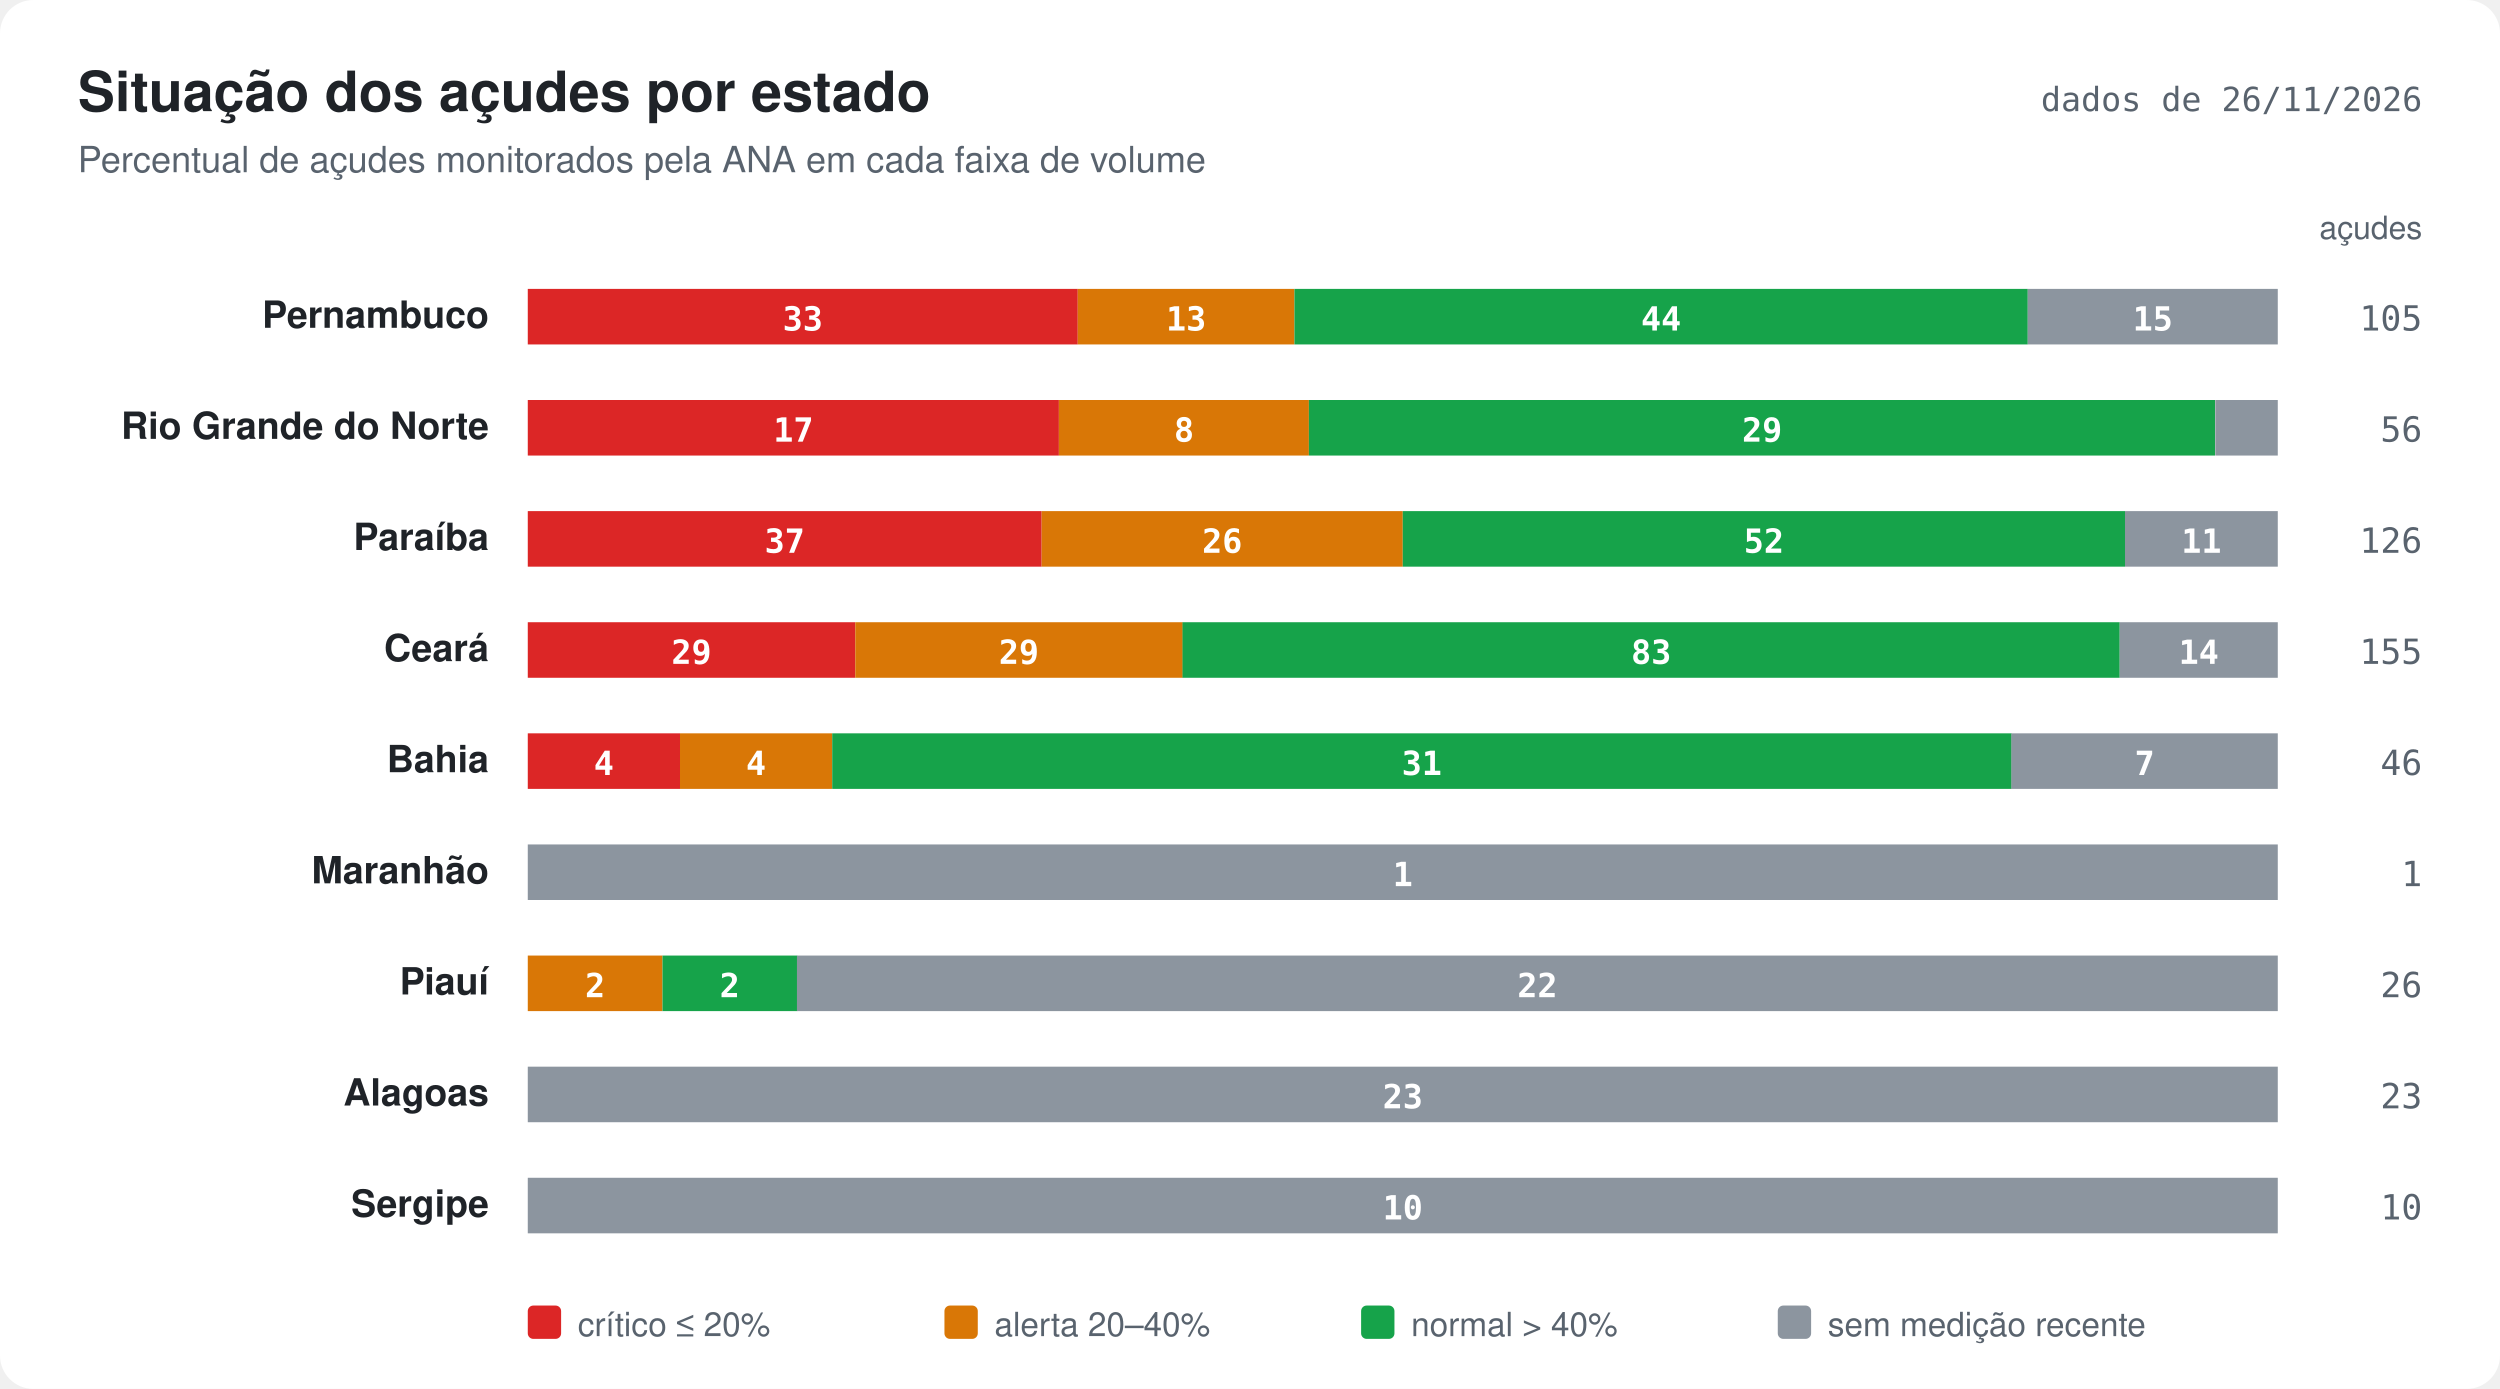
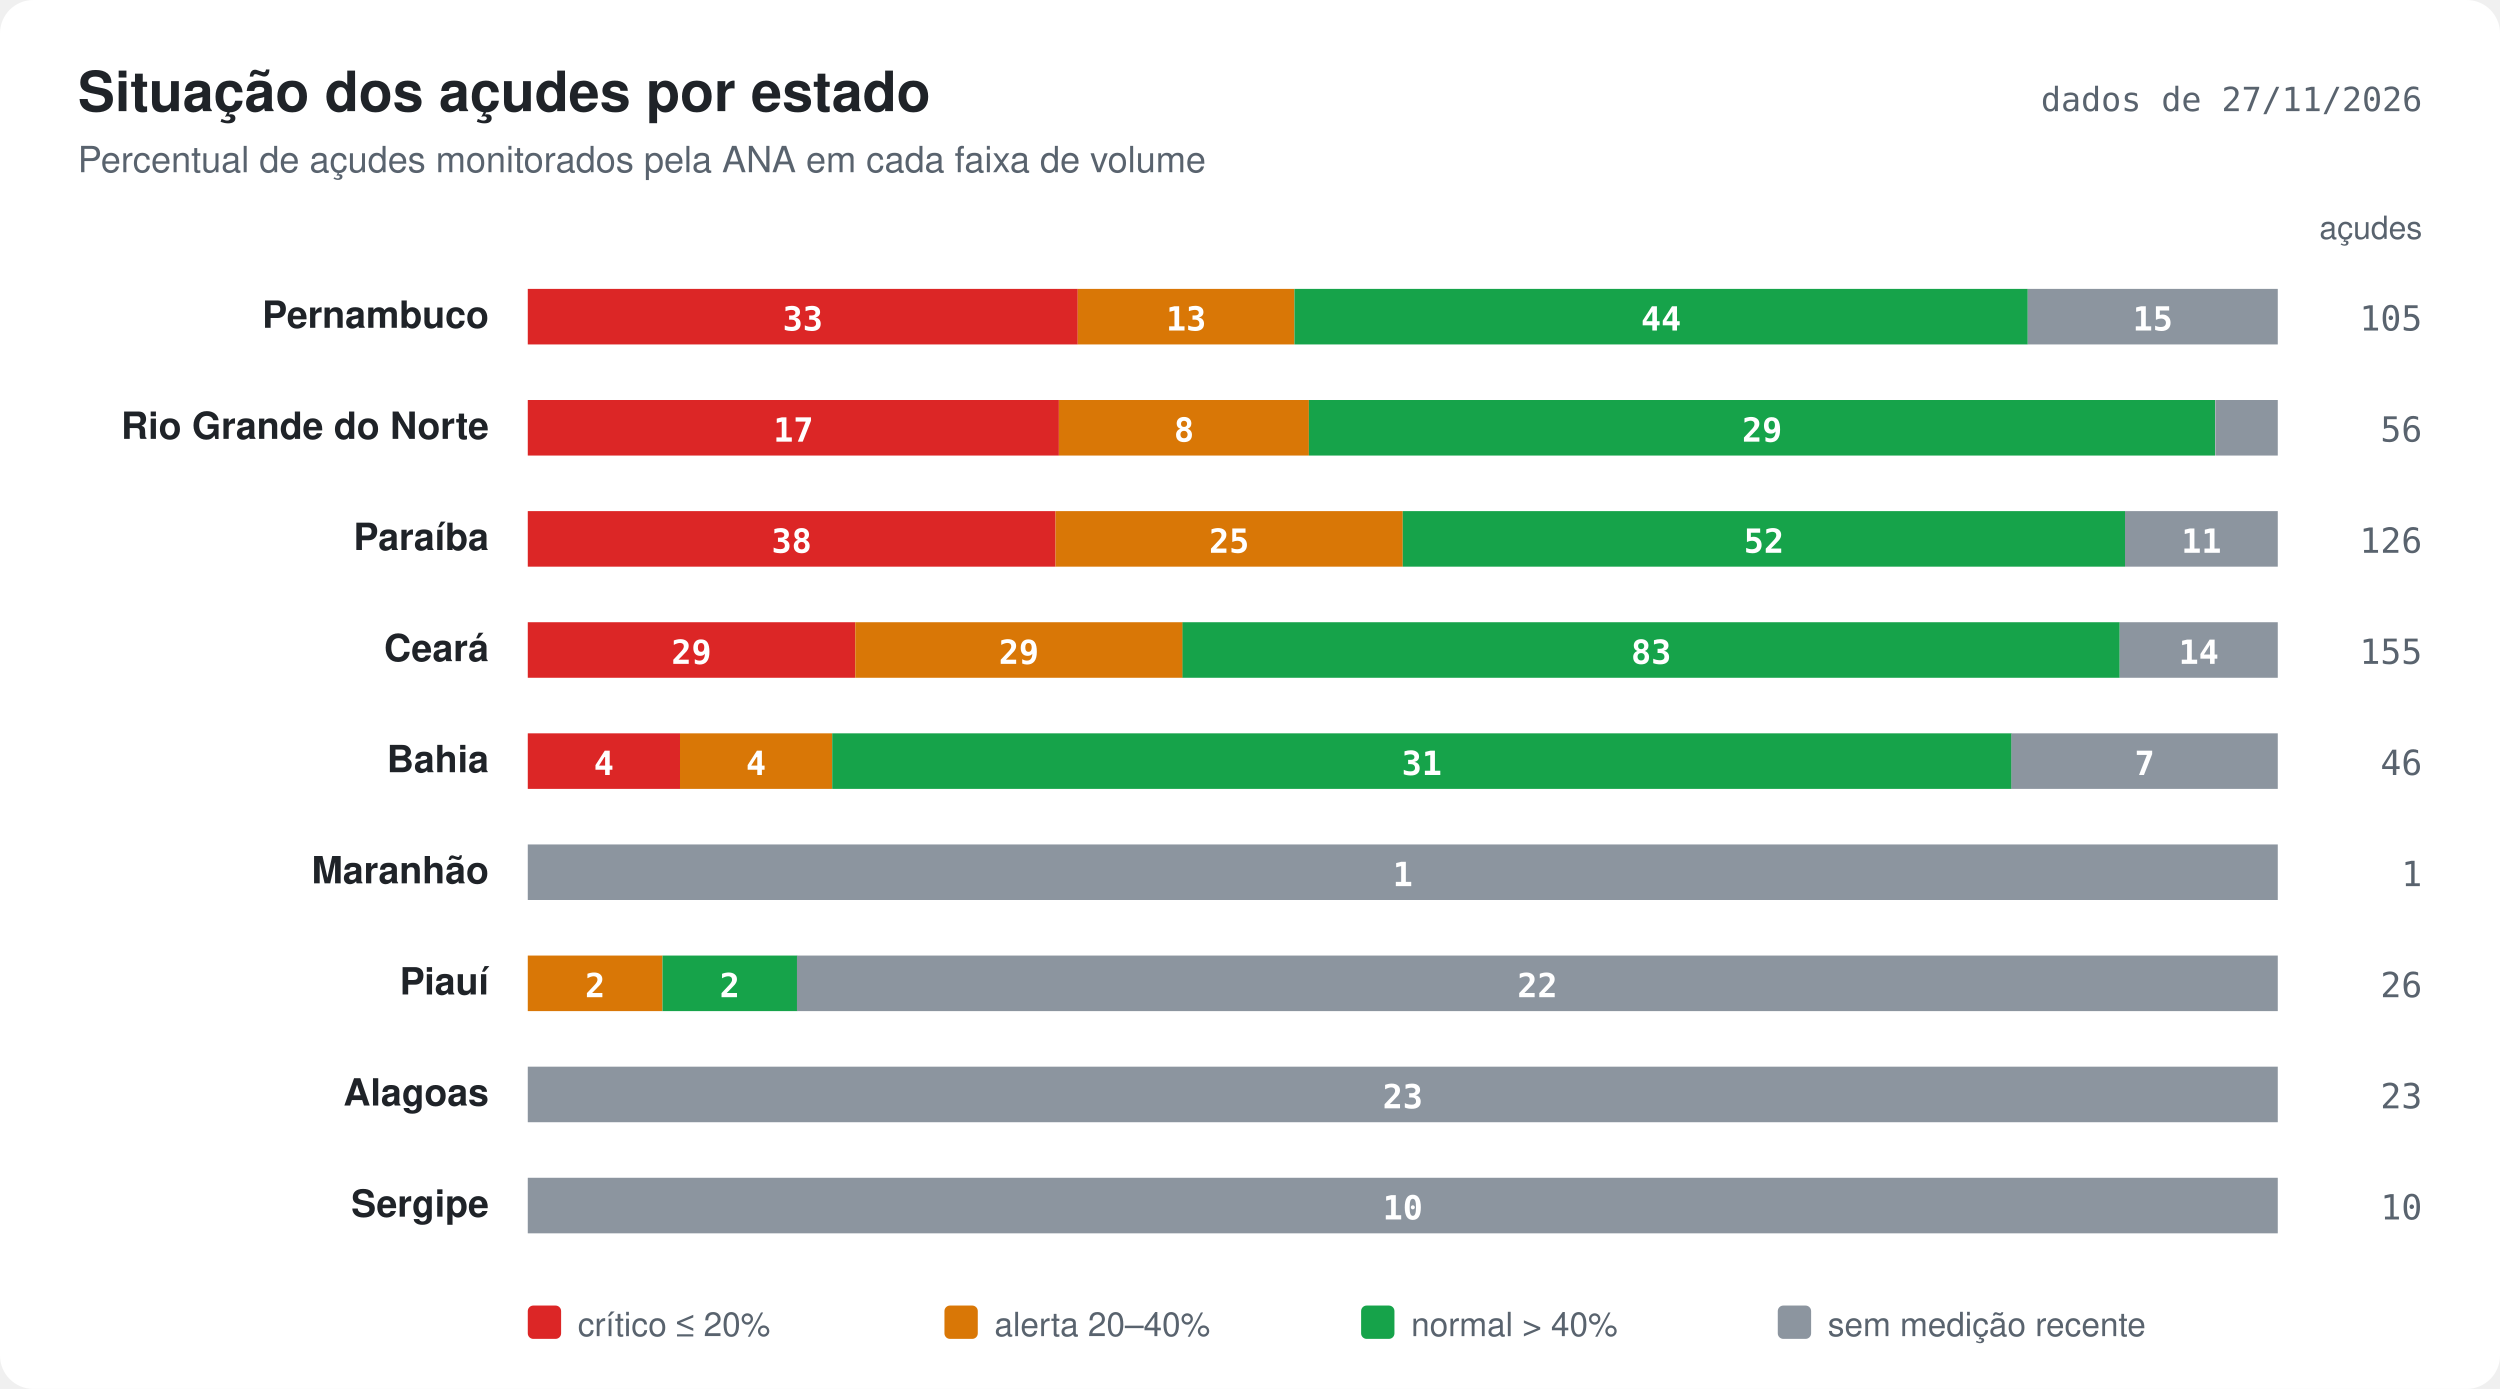
<svg xmlns="http://www.w3.org/2000/svg" width="900" height="500" viewBox="0 0 900 500" role="img" aria-label="Açudes por situação em cada estado">
  <style>
  .bg{fill:#ffffff} .card{fill:#f6f8fa;stroke:#d0d7de} .fg{fill:#1f2328} .mu{fill:#59636e}
  .grid{stroke:#d8dee4} .axis{stroke:#8c959f} .acc{fill:#0e7490} .accs{stroke:#0e7490} .area{fill:#0e7490;fill-opacity:.12}
  .crit{fill:#dc2626} .alert{fill:#d97706} .ok{fill:#16a34a} .nd{fill:#8c959f}
  .s0{fill:#f5e050} .s1{fill:#fcc55a} .s2{fill:#f59e0b} .s3{fill:#dc2626} .s4{fill:#7f1d1d} .track{fill:#eaeef2}
  text{font-family:-apple-system,BlinkMacSystemFont,'Segoe UI',Helvetica,Arial,sans-serif} .num{font-family:ui-monospace,SFMono-Regular,'SF Mono',Menlo,Consolas,monospace;font-variant-numeric:tabular-nums}
  @media (prefers-color-scheme: dark){
    .bg{fill:#0d1117} .card{fill:#161b22;stroke:#30363d} .fg{fill:#e6edf3} .mu{fill:#8d96a0}
    .grid{stroke:#21262d} .axis{stroke:#484f58} .acc{fill:#4fc3d9} .accs{stroke:#4fc3d9} .area{fill:#4fc3d9;fill-opacity:.15}
    .crit{fill:#f85149} .alert{fill:#f0a020} .ok{fill:#3fb950} .nd{fill:#6e7681} .track{fill:#21262d}
  }
</style>
  <rect class="bg" width="900" height="500" rx="12" />
  <text x="28" y="40" class="fg" font-size="20" font-weight="700" text-anchor="start">Situação dos açudes por estado</text>
  <text x="28" y="62" class="mu" font-size="13" font-weight="400" text-anchor="start">Percentual de açudes monitorados pela ANA em cada faixa de volume</text>
-   <text x="872" y="40" class="mu num" font-size="12" font-weight="400" text-anchor="end">dados de 26/11/2026</text>
+   <text x="872" y="40" class="mu num" font-size="12" font-weight="400" text-anchor="end">dados de 27/11/2026</text>
  <text x="176" y="118" class="fg" font-size="13.5" font-weight="600" text-anchor="end">Pernambuco</text>
  <rect class="crit" x="190.0" y="104" width="198.0" height="20" />
  <text x="289.0" y="119" class="num" font-size="12" font-weight="700" text-anchor="middle" fill="#fff">33</text>
  <rect class="alert" x="388.0" y="104" width="78.0" height="20" />
  <text x="427.0" y="119" class="num" font-size="12" font-weight="700" text-anchor="middle" fill="#fff">13</text>
  <rect class="ok" x="466.0" y="104" width="264.0" height="20" />
  <text x="598.0" y="119" class="num" font-size="12" font-weight="700" text-anchor="middle" fill="#fff">44</text>
  <rect class="nd" x="730.0" y="104" width="90.0" height="20" />
  <text x="775.0" y="119" class="num" font-size="12" font-weight="700" text-anchor="middle" fill="#fff">15</text>
  <text x="872" y="119" class="mu num" font-size="12.5" font-weight="400" text-anchor="end">105</text>
  <text x="176" y="158" class="fg" font-size="13.5" font-weight="600" text-anchor="end">Rio Grande do Norte</text>
  <rect class="crit" x="190.0" y="144" width="191.2" height="20" />
  <text x="285.625" y="159" class="num" font-size="12" font-weight="700" text-anchor="middle" fill="#fff">17</text>
  <rect class="alert" x="381.2" y="144" width="90.0" height="20" />
  <text x="426.25" y="159" class="num" font-size="12" font-weight="700" text-anchor="middle" fill="#fff">8</text>
  <rect class="ok" x="471.2" y="144" width="326.2" height="20" />
  <text x="634.375" y="159" class="num" font-size="12" font-weight="700" text-anchor="middle" fill="#fff">29</text>
  <rect class="nd" x="797.5" y="144" width="22.5" height="20" />
  <text x="872" y="159" class="mu num" font-size="12.5" font-weight="400" text-anchor="end">56</text>
  <text x="176" y="198" class="fg" font-size="13.5" font-weight="600" text-anchor="end">Paraíba</text>
-   <rect class="crit" x="190.0" y="184" width="185.0" height="20" />
-   <text x="282.5" y="199" class="num" font-size="12" font-weight="700" text-anchor="middle" fill="#fff">37</text>
-   <rect class="alert" x="375.0" y="184" width="130.0" height="20" />
-   <text x="440.0" y="199" class="num" font-size="12" font-weight="700" text-anchor="middle" fill="#fff">26</text>
+   <rect class="crit" x="190.0" y="184" width="190.0" height="20" />
+   <text x="285.0" y="199" class="num" font-size="12" font-weight="700" text-anchor="middle" fill="#fff">38</text>
+   <rect class="alert" x="380.0" y="184" width="125.0" height="20" />
+   <text x="442.5" y="199" class="num" font-size="12" font-weight="700" text-anchor="middle" fill="#fff">25</text>
  <rect class="ok" x="505.0" y="184" width="260.0" height="20" />
  <text x="635.0" y="199" class="num" font-size="12" font-weight="700" text-anchor="middle" fill="#fff">52</text>
  <rect class="nd" x="765.0" y="184" width="55.0" height="20" />
  <text x="792.5" y="199" class="num" font-size="12" font-weight="700" text-anchor="middle" fill="#fff">11</text>
  <text x="872" y="199" class="mu num" font-size="12.5" font-weight="400" text-anchor="end">126</text>
  <text x="176" y="238" class="fg" font-size="13.5" font-weight="600" text-anchor="end">Ceará</text>
  <rect class="crit" x="190.0" y="224" width="117.9" height="20" />
  <text x="248.935" y="239" class="num" font-size="12" font-weight="700" text-anchor="middle" fill="#fff">29</text>
  <rect class="alert" x="307.9" y="224" width="117.9" height="20" />
  <text x="366.806" y="239" class="num" font-size="12" font-weight="700" text-anchor="middle" fill="#fff">29</text>
  <rect class="ok" x="425.7" y="224" width="337.4" height="20" />
  <text x="594.419" y="239" class="num" font-size="12" font-weight="700" text-anchor="middle" fill="#fff">83</text>
  <rect class="nd" x="763.1" y="224" width="56.9" height="20" />
  <text x="791.548" y="239" class="num" font-size="12" font-weight="700" text-anchor="middle" fill="#fff">14</text>
  <text x="872" y="239" class="mu num" font-size="12.5" font-weight="400" text-anchor="end">155</text>
  <text x="176" y="278" class="fg" font-size="13.5" font-weight="600" text-anchor="end">Bahia</text>
  <rect class="crit" x="190.0" y="264" width="54.8" height="20" />
  <text x="217.391" y="279" class="num" font-size="12" font-weight="700" text-anchor="middle" fill="#fff">4</text>
  <rect class="alert" x="244.8" y="264" width="54.8" height="20" />
  <text x="272.174" y="279" class="num" font-size="12" font-weight="700" text-anchor="middle" fill="#fff">4</text>
  <rect class="ok" x="299.6" y="264" width="424.6" height="20" />
  <text x="511.848" y="279" class="num" font-size="12" font-weight="700" text-anchor="middle" fill="#fff">31</text>
  <rect class="nd" x="724.1" y="264" width="95.9" height="20" />
  <text x="772.065" y="279" class="num" font-size="12" font-weight="700" text-anchor="middle" fill="#fff">7</text>
  <text x="872" y="279" class="mu num" font-size="12.5" font-weight="400" text-anchor="end">46</text>
  <text x="176" y="318" class="fg" font-size="13.5" font-weight="600" text-anchor="end">Maranhão</text>
  <rect class="nd" x="190.0" y="304" width="630.0" height="20" />
  <text x="505.0" y="319" class="num" font-size="12" font-weight="700" text-anchor="middle" fill="#fff">1</text>
  <text x="872" y="319" class="mu num" font-size="12.5" font-weight="400" text-anchor="end">1</text>
  <text x="176" y="358" class="fg" font-size="13.5" font-weight="600" text-anchor="end">Piauí</text>
  <rect class="alert" x="190.0" y="344" width="48.5" height="20" />
  <text x="214.231" y="359" class="num" font-size="12" font-weight="700" text-anchor="middle" fill="#fff">2</text>
  <rect class="ok" x="238.5" y="344" width="48.5" height="20" />
  <text x="262.692" y="359" class="num" font-size="12" font-weight="700" text-anchor="middle" fill="#fff">2</text>
  <rect class="nd" x="286.9" y="344" width="533.1" height="20" />
  <text x="553.462" y="359" class="num" font-size="12" font-weight="700" text-anchor="middle" fill="#fff">22</text>
  <text x="872" y="359" class="mu num" font-size="12.5" font-weight="400" text-anchor="end">26</text>
  <text x="176" y="398" class="fg" font-size="13.5" font-weight="600" text-anchor="end">Alagoas</text>
  <rect class="nd" x="190.0" y="384" width="630.0" height="20" />
  <text x="505.0" y="399" class="num" font-size="12" font-weight="700" text-anchor="middle" fill="#fff">23</text>
  <text x="872" y="399" class="mu num" font-size="12.5" font-weight="400" text-anchor="end">23</text>
  <text x="176" y="438" class="fg" font-size="13.5" font-weight="600" text-anchor="end">Sergipe</text>
  <rect class="nd" x="190.0" y="424" width="630.0" height="20" />
  <text x="505.0" y="439" class="num" font-size="12" font-weight="700" text-anchor="middle" fill="#fff">10</text>
  <text x="872" y="439" class="mu num" font-size="12.5" font-weight="400" text-anchor="end">10</text>
  <rect class="crit" x="190" y="470" width="12" height="12" rx="2" />
  <text x="208" y="481" class="mu" font-size="12" font-weight="400" text-anchor="start">crítico ≤ 20%</text>
  <rect class="alert" x="340" y="470" width="12" height="12" rx="2" />
  <text x="358" y="481" class="mu" font-size="12" font-weight="400" text-anchor="start">alerta 20–40%</text>
  <rect class="ok" x="490" y="470" width="12" height="12" rx="2" />
  <text x="508" y="481" class="mu" font-size="12" font-weight="400" text-anchor="start">normal &gt; 40%</text>
  <rect class="nd" x="640" y="470" width="12" height="12" rx="2" />
  <text x="658" y="481" class="mu" font-size="12" font-weight="400" text-anchor="start">sem medição recente</text>
  <text x="872" y="86" class="mu" font-size="11.5" font-weight="400" text-anchor="end">açudes</text>
</svg>
